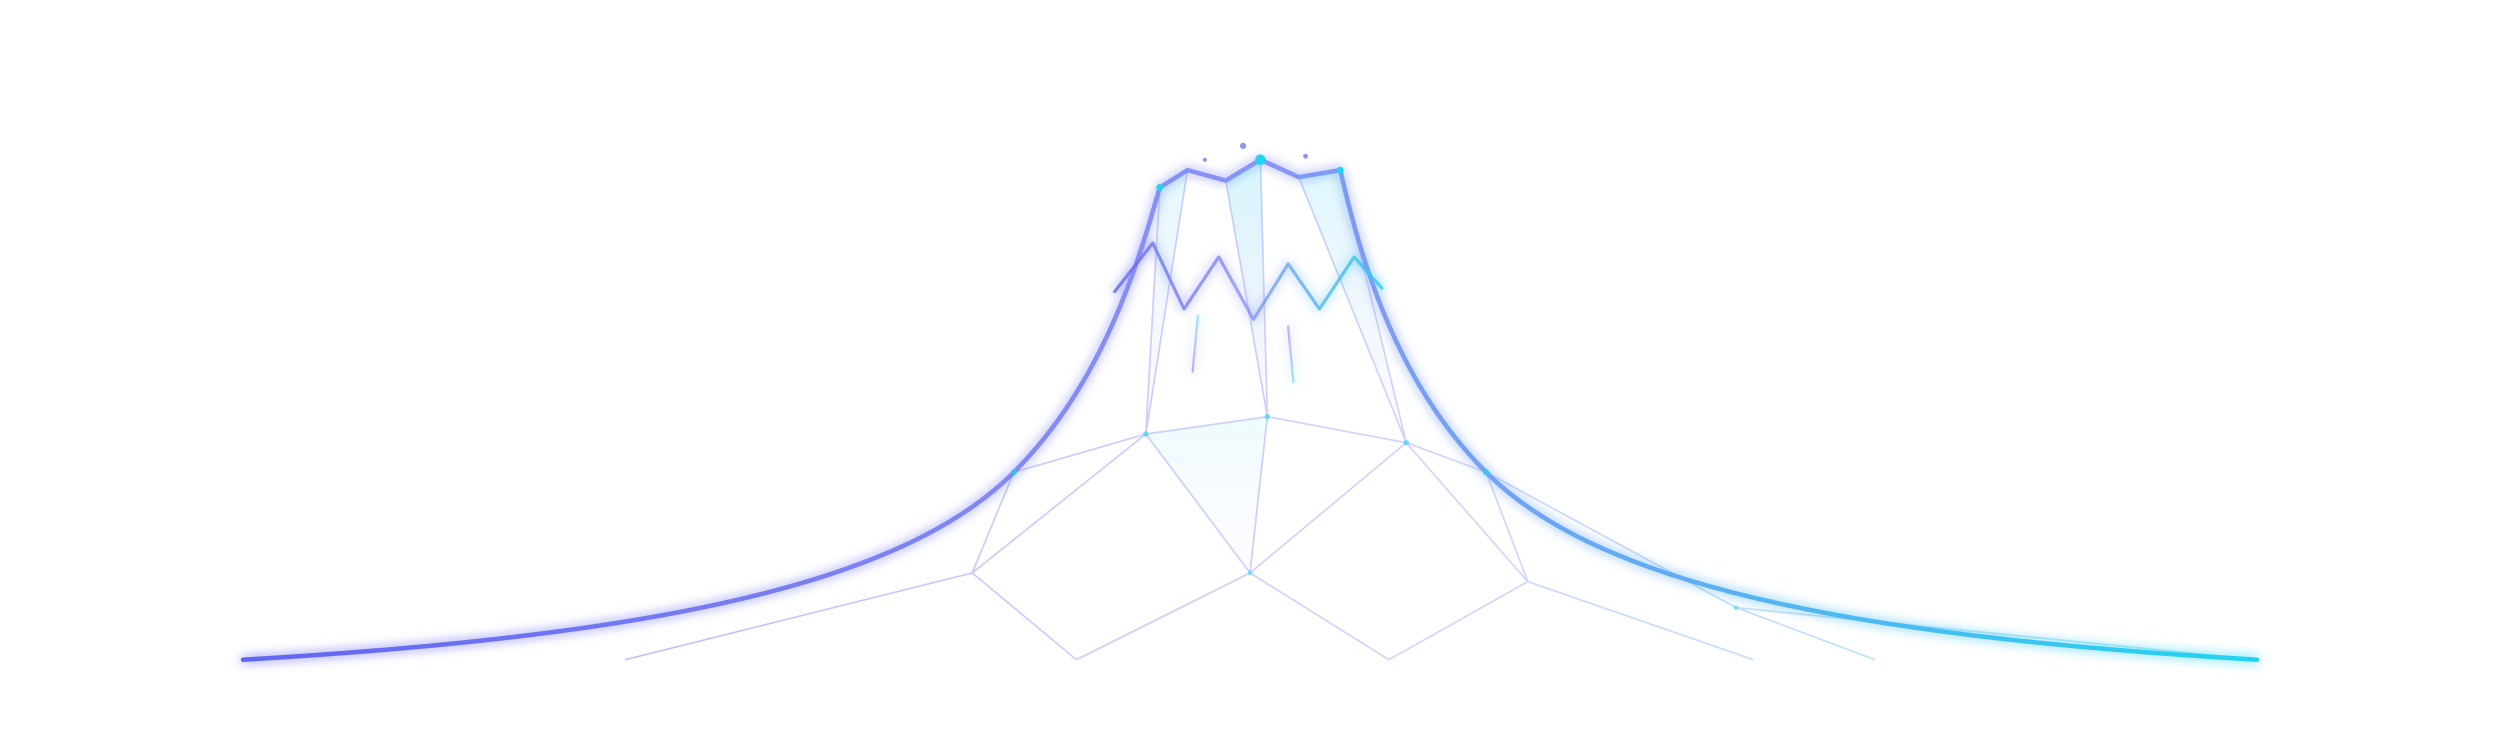
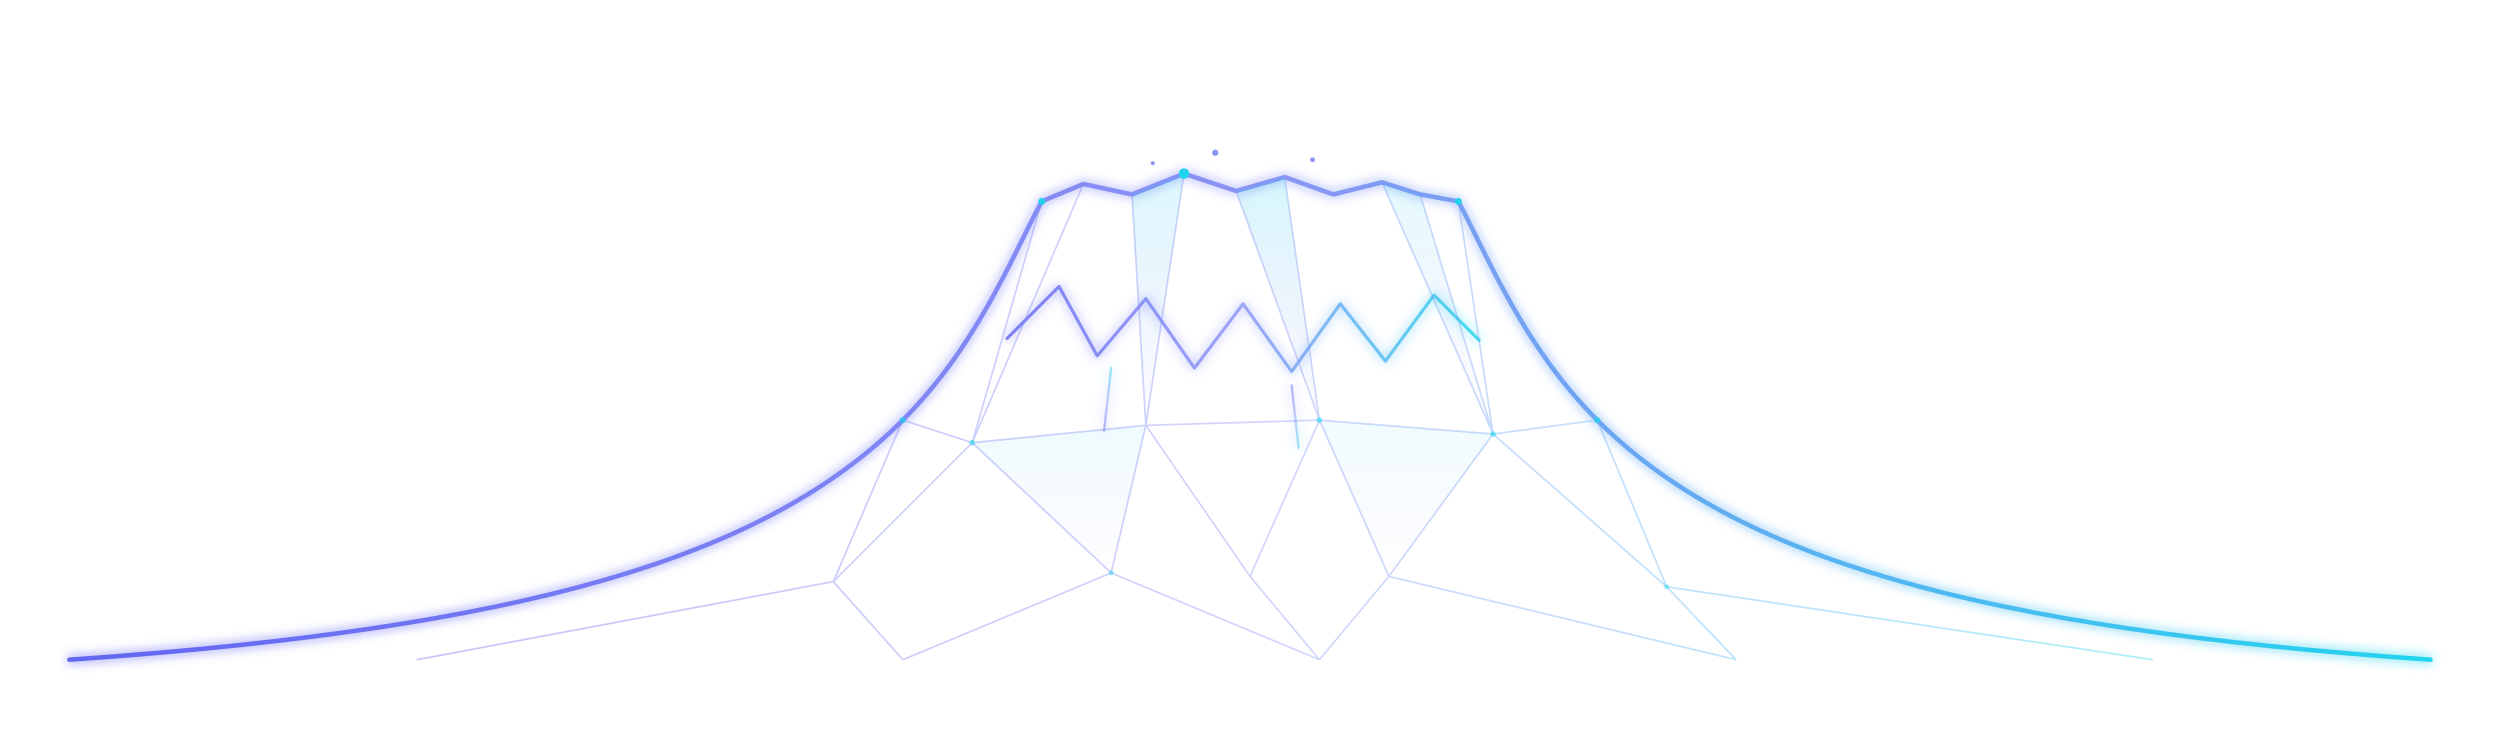
<svg xmlns="http://www.w3.org/2000/svg" viewBox="0 0 1440 420" preserveAspectRatio="xMidYMax meet" role="img" aria-hidden="true" focusable="false">
  <defs>
    <linearGradient id="fujiGrad" x1="0" y1="0" x2="1" y2="0">
      <stop offset="0%" stop-color="#6366F1" />
      <stop offset="50%" stop-color="#8B93F5" />
      <stop offset="100%" stop-color="#22D3EE" />
    </linearGradient>
    <linearGradient id="fujiGradV" x1="0" y1="0" x2="0" y2="1">
      <stop offset="0%" stop-color="#22D3EE" stop-opacity="0.55" />
      <stop offset="100%" stop-color="#6366F1" stop-opacity="0.05" />
    </linearGradient>
    <filter id="fujiGlow" x="-20%" y="-40%" width="140%" height="180%">
      <feGaussianBlur stdDeviation="3" result="blur" />
      <feMerge>
        <feMergeNode in="blur" />
        <feMergeNode in="SourceGraphic" />
      </feMerge>
    </filter>
    <style>
      .fj-dot { animation: fjPulse 2.8s ease-in-out infinite; transform-box: fill-box; transform-origin: center; }
      .fj-dot.d2 { animation-delay: 0.9s; }
      .fj-dot.d3 { animation-delay: 1.7s; }
      .fj-rise { animation: fjRise 7s linear infinite; }
      .fj-rise.r2 { animation-delay: 2.3s; }
      .fj-rise.r3 { animation-delay: 4.6s; }
      @keyframes fjPulse { 0%,100% { opacity: 0.45; } 50% { opacity: 1; } }
      @keyframes fjRise { 0% { transform: translateY(0); opacity: 0; } 15% { opacity: 0.9; } 100% { transform: translateY(-110px); opacity: 0; } }
      @media (prefers-reduced-motion: reduce) { .fj-dot, .fj-rise { animation: none; } }
    </style>
  </defs>
  <g fill="none" stroke="url(#fujiGrad)" stroke-linecap="round" stroke-linejoin="round" filter="url(#fujiGlow)">
-     <path d="M140,380              C380,366 520,336 584,272              C636,220 656,150 668,108              L684,98 L706,104 L726,92 L748,102 L772,98              C784,150 804,220 856,272              C920,336 1060,366 1300,380" stroke-width="2.6" />
-     <path d="M642,168 L664,140 L682,178 L702,148 L722,184 L742,152 L760,178 L780,148 L796,166" opacity="0.8" stroke-width="1.8" />
-     <path d="M690,182 L687,214" opacity="0.45" stroke-width="1.4" />
-     <path d="M742,188 L745,220" opacity="0.45" stroke-width="1.4" />
+     <path d="M40,380              C300,362 440,322 520,242              C562,200 582,150 600,116              L624,106 L652,112 L682,100 L712,110 L740,102 L768,112 L796,105 L818,112 L840,116              C858,150 878,200 920,242              C1000,322 1140,362 1400,380" stroke-width="2.6" />
+     <path d="M580,195 L610,165 L632,205 L660,172 L688,212 L716,175 L744,214 L772,175 L798,208 L826,170 L852,196" opacity="0.8" stroke-width="1.8" />
+     <path d="M640,212 L636,248" opacity="0.45" stroke-width="1.4" />
+     <path d="M744,222 L748,258" opacity="0.45" stroke-width="1.4" />
  </g>
  <g fill="none" stroke="url(#fujiGrad)" stroke-width="1" opacity="0.38">
-     <path d="M668,108 L660,250 M684,98 L660,250 M726,92 L730,240 M706,104 L730,240 M772,98 L810,255 M748,102 L810,255              M660,250 L730,240 L810,255              M584,272 L660,250 M856,272 L810,255              M660,250 L560,330 M660,250 L720,330 M730,240 L720,330 M810,255 L720,330 M810,255 L880,335              M584,272 L560,330 M856,272 L880,335              M560,330 L360,380 M560,330 L620,380 M720,330 L620,380 M720,330 L800,380 M880,335 L800,380 M880,335 L1010,380              M856,272 L1000,350 L1300,380 M1000,350 L1080,380" />
+     <path d="M600,116 L560,255 M624,106 L560,255 M682,100 L660,245 M652,112 L660,245 M740,102 L760,242 M712,110 L760,242 M818,112 L860,250 M796,105 L860,250 M840,116 L860,250              M560,255 L660,245 L760,242 L860,250              M520,242 L560,255 M920,242 L860,250              M560,255 L480,335 M560,255 L640,330 M660,245 L640,330 M660,245 L720,332 M760,242 L720,332 M760,242 L800,332 M860,250 L800,332 M860,250 L960,338              M520,242 L480,335 M920,242 L960,338              M480,335 L240,380 M480,335 L520,380 M640,330 L520,380 M640,330 L760,380 M720,332 L760,380 M800,332 L760,380 M800,332 L1000,380 M960,338 L1000,380 M960,338 L1240,380" />
  </g>
  <g stroke="none">
-     <polygon points="706,104 726,92 730,240" fill="url(#fujiGradV)" opacity="0.34" />
-     <polygon points="748,102 772,98 810,255" fill="url(#fujiGradV)" opacity="0.26" />
-     <polygon points="668,108 684,98 660,250" fill="url(#fujiGradV)" opacity="0.22" />
-     <polygon points="660,250 730,240 720,330" fill="url(#fujiGradV)" opacity="0.14" />
+     <polygon points="652,112 682,100 660,245" fill="url(#fujiGradV)" opacity="0.30" />
+     <polygon points="712,110 740,102 760,242" fill="url(#fujiGradV)" opacity="0.34" />
+     <polygon points="796,105 818,112 860,250" fill="url(#fujiGradV)" opacity="0.22" />
+     <polygon points="560,255 660,245 640,330" fill="url(#fujiGradV)" opacity="0.14" />
+     <polygon points="760,242 860,250 800,332" fill="url(#fujiGradV)" opacity="0.12" />
  </g>
  <line x1="0" y1="380" x2="1440" y2="380" stroke="url(#fujiGrad)" stroke-width="1" opacity="0.22" />
  <g stroke="url(#fujiGrad)" stroke-width="1" fill="none" opacity="0.20" stroke-dasharray="6 10">
-     <path d="M340,330 L1100,330" />
-     <path d="M470,270 L1000,270" />
-     <path d="M560,200 L900,200" />
+     <path d="M260,330 L1180,330" />
+     <path d="M400,265 L1050,265" />
+     <path d="M520,195 L920,195" />
  </g>
  <g fill="#22D3EE">
-     <circle class="fj-dot" cx="726" cy="92" r="3" />
-     <circle class="fj-dot d2" cx="668" cy="108" r="2" />
-     <circle class="fj-dot d3" cx="772" cy="98" r="2" />
-     <circle class="fj-dot d2" cx="584" cy="272" r="1.8" opacity="0.7" />
-     <circle class="fj-dot d3" cx="856" cy="272" r="1.8" opacity="0.7" />
-     <circle class="fj-dot" cx="660" cy="250" r="1.6" opacity="0.6" />
-     <circle class="fj-dot d2" cx="730" cy="240" r="1.6" opacity="0.6" />
-     <circle class="fj-dot d3" cx="810" cy="255" r="1.6" opacity="0.6" />
-     <circle class="fj-dot" cx="720" cy="330" r="1.4" opacity="0.5" />
-     <circle class="fj-dot d3" cx="1000" cy="350" r="1.4" opacity="0.5" />
+     <circle class="fj-dot" cx="682" cy="100" r="3" />
+     <circle class="fj-dot d2" cx="600" cy="116" r="2" />
+     <circle class="fj-dot d3" cx="840" cy="116" r="2" />
+     <circle class="fj-dot d2" cx="520" cy="242" r="1.8" opacity="0.7" />
+     <circle class="fj-dot d3" cx="920" cy="242" r="1.8" opacity="0.7" />
+     <circle class="fj-dot" cx="560" cy="255" r="1.6" opacity="0.6" />
+     <circle class="fj-dot d2" cx="760" cy="242" r="1.6" opacity="0.6" />
+     <circle class="fj-dot d3" cx="860" cy="250" r="1.6" opacity="0.6" />
+     <circle class="fj-dot" cx="640" cy="330" r="1.4" opacity="0.5" />
+     <circle class="fj-dot d3" cx="960" cy="338" r="1.4" opacity="0.5" />
  </g>
  <g fill="#8B93F5">
-     <circle class="fj-rise" cx="716" cy="84" r="1.8" />
-     <circle class="fj-rise r2" cx="752" cy="90" r="1.4" />
-     <circle class="fj-rise r3" cx="694" cy="92" r="1.2" />
+     <circle class="fj-rise" cx="700" cy="88" r="1.8" />
+     <circle class="fj-rise r2" cx="756" cy="92" r="1.4" />
+     <circle class="fj-rise r3" cx="664" cy="94" r="1.2" />
  </g>
</svg>
